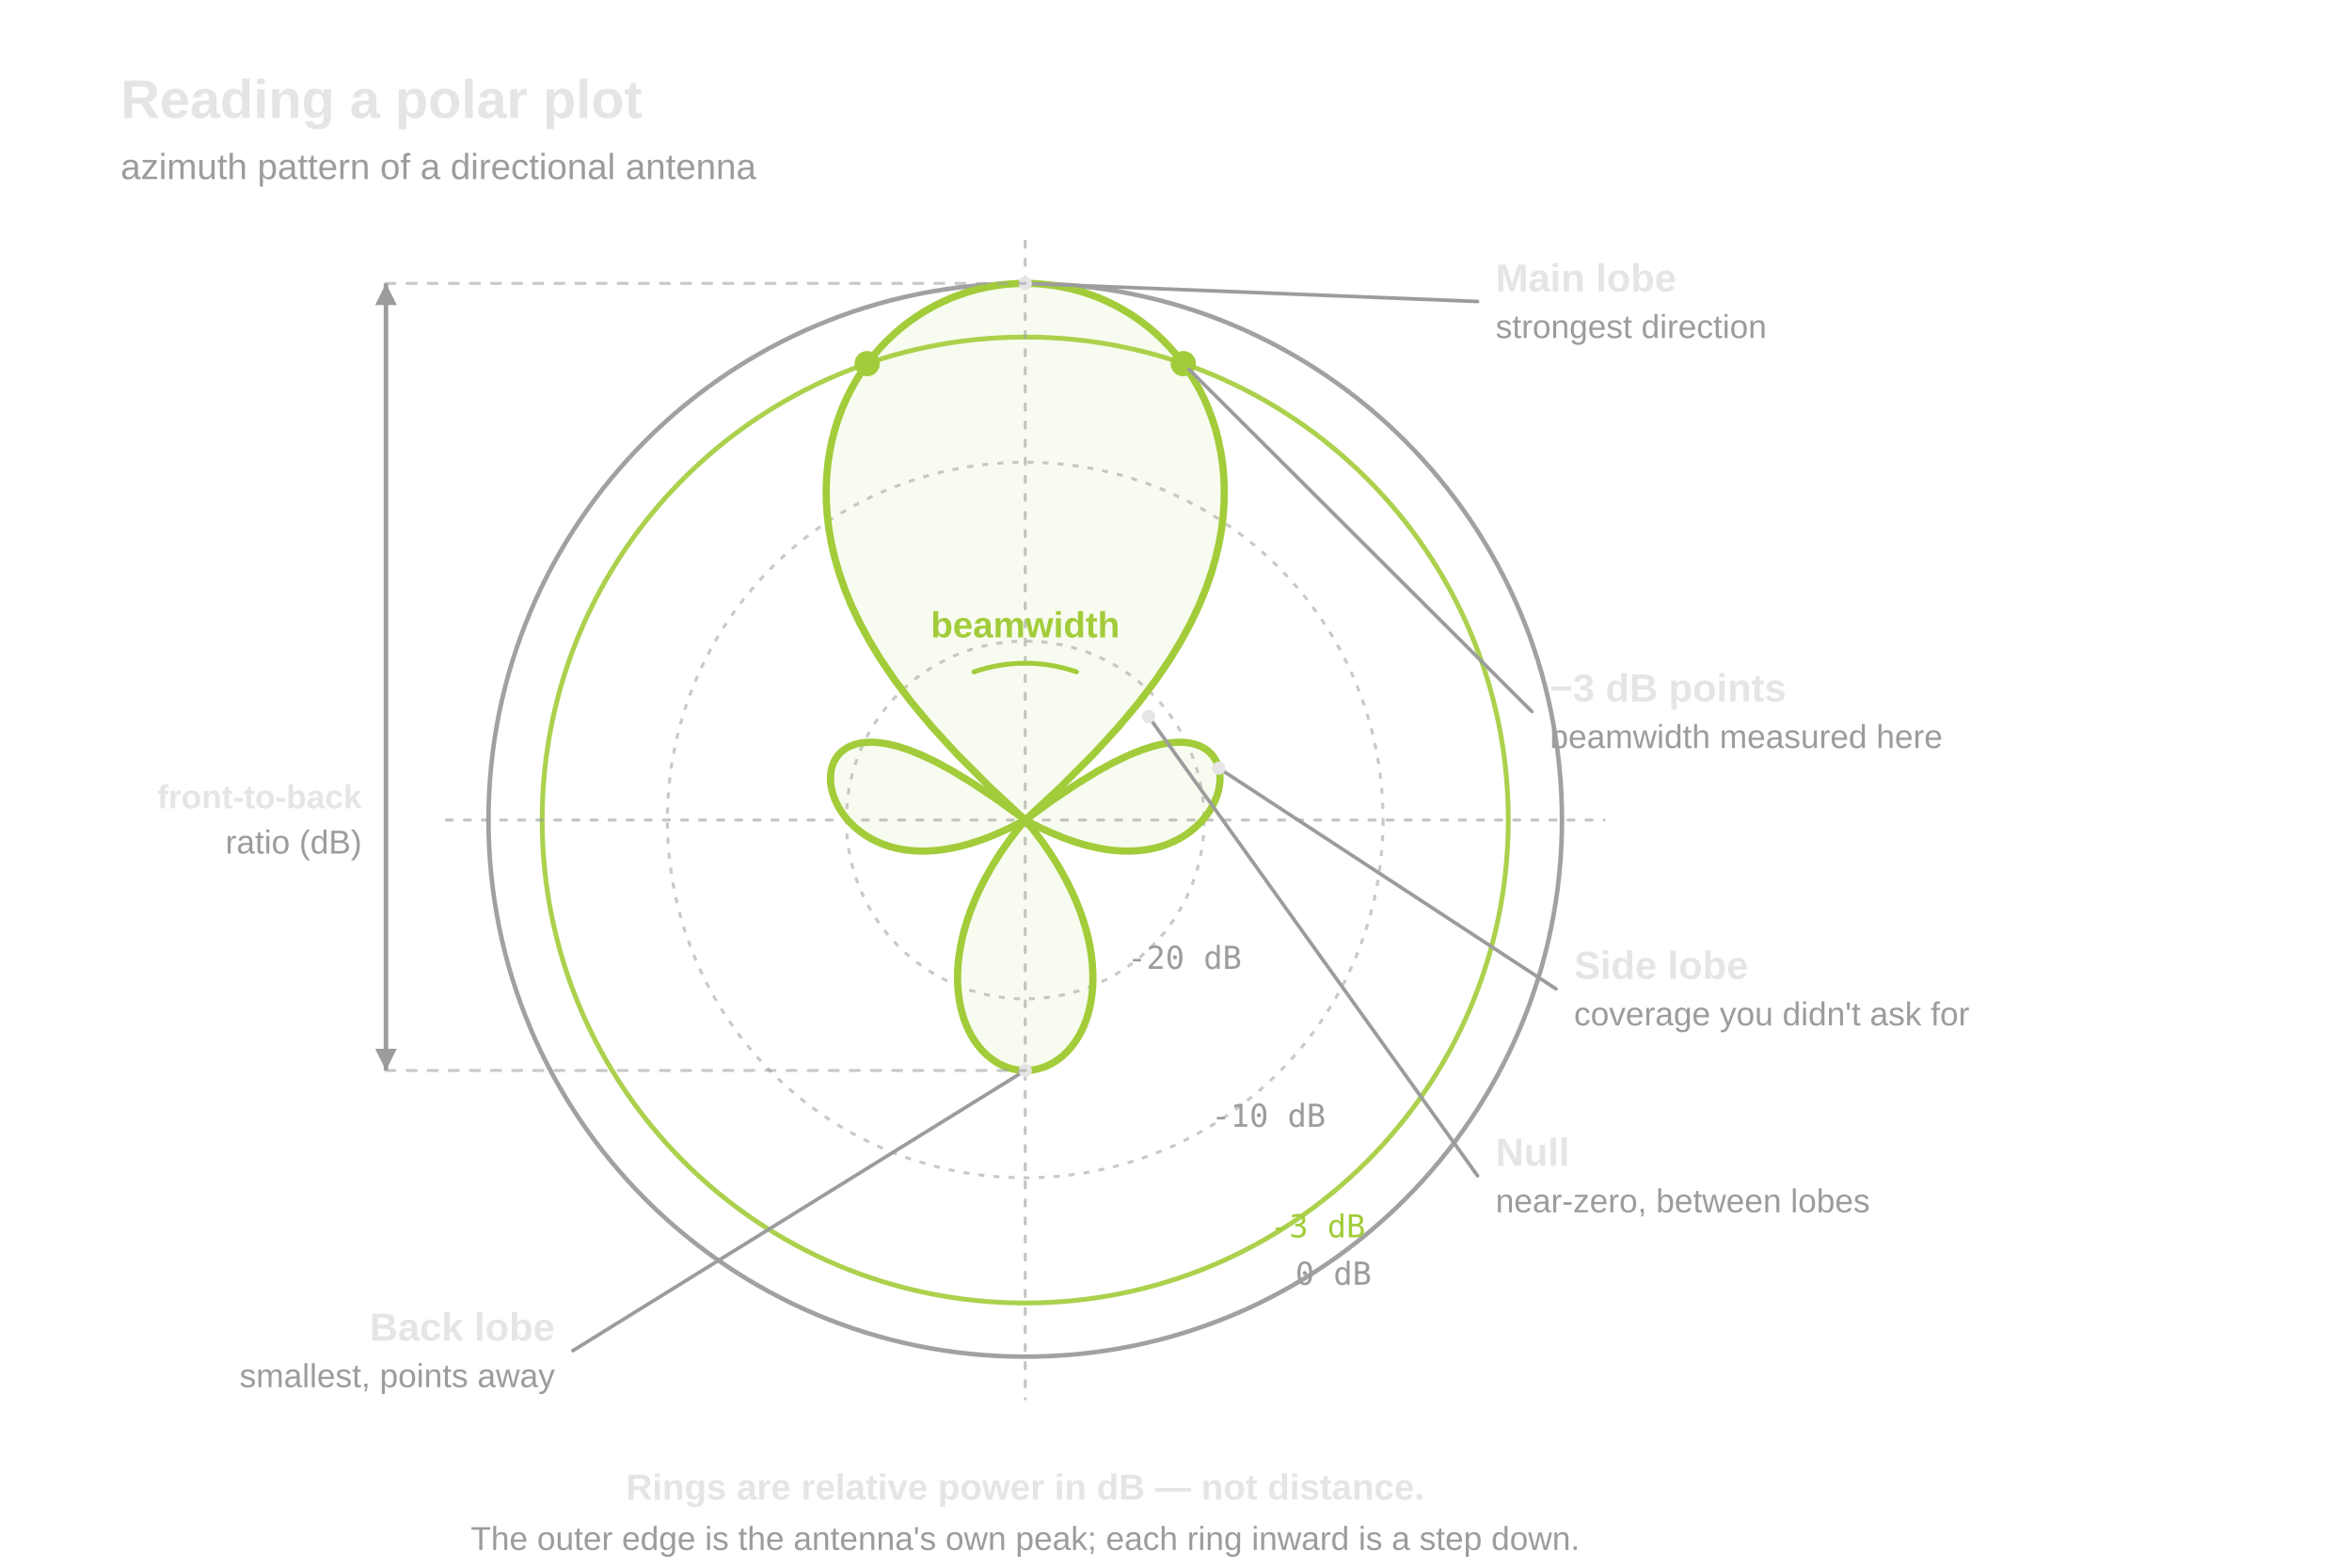
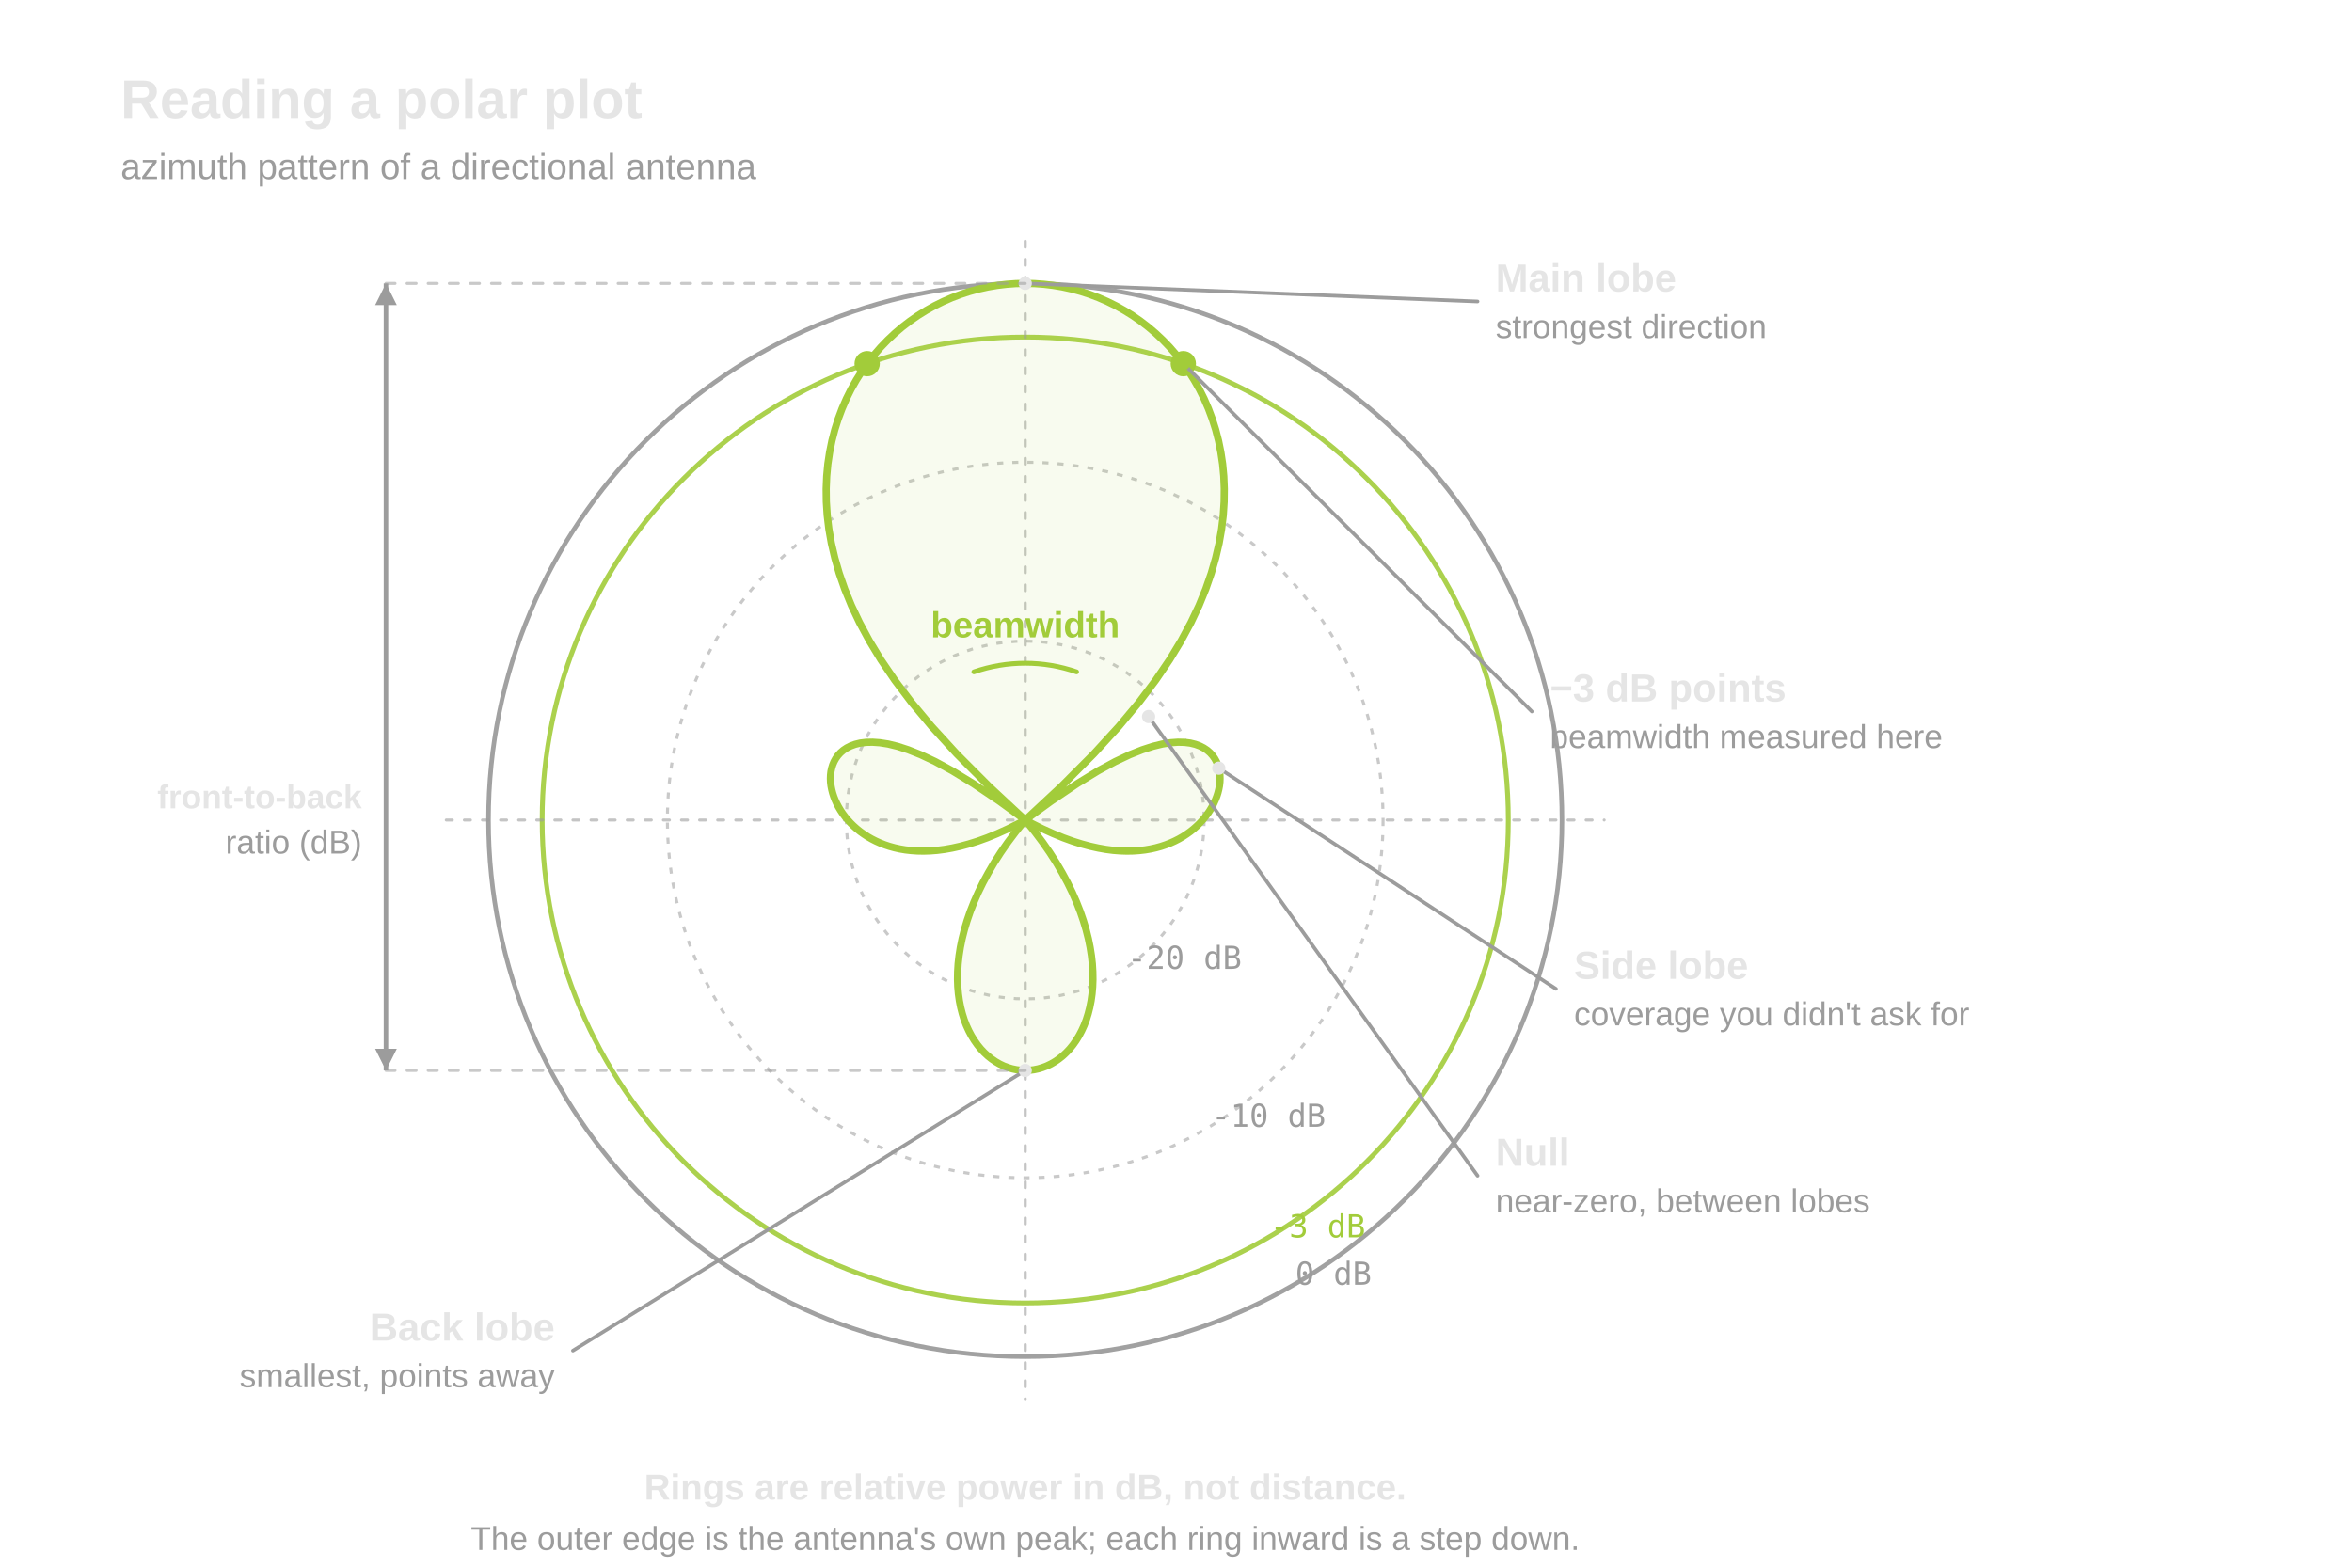
<svg xmlns="http://www.w3.org/2000/svg" viewBox="0 0 780 520" width="780" height="520" role="img" aria-label="Anatomy of an antenna polar plot: main lobe, minus 3 dB beamwidth, side lobes, nulls, back lobe, front-to-back ratio, and rings as a dB scale">
  <defs>
  </defs>
  <g>
    <circle cx="340" cy="272" r="178" stroke="#9C9C9C" stroke-width="1.5" fill="none" opacity="0.95" />
    <circle cx="340" cy="272" r="160.2" stroke="#A2CC3A" stroke-width="1.6" fill="none" opacity="0.9" />
    <circle cx="340" cy="272" r="118.67" stroke="#9C9C9C" stroke-width="1" fill="none" stroke-dasharray="2 3" opacity="0.55" />
    <circle cx="340" cy="272" r="59.33" stroke="#9C9C9C" stroke-width="1" fill="none" stroke-dasharray="2 3" opacity="0.55" />
    <line x1="340" y1="80" x2="340" y2="464" stroke="#9C9C9C" stroke-width="1" stroke-linecap="round" stroke-dasharray="2 4" opacity="0.6" />
    <line x1="148" y1="272" x2="532" y2="272" stroke="#9C9C9C" stroke-width="1" stroke-linecap="round" stroke-dasharray="2 4" opacity="0.6" />
  </g>
  <text x="429.57" y="423.16" font-family="'DM Mono','IBM Plex Mono',ui-monospace,monospace" font-size="10.5" fill="#9C9C9C" text-anchor="start" font-weight="400" letter-spacing="0" dominant-baseline="middle">0 dB</text>
  <text x="421.21" y="407.45" font-family="'DM Mono','IBM Plex Mono',ui-monospace,monospace" font-size="10.5" fill="#A2CC3A" text-anchor="start" font-weight="400" letter-spacing="0" dominant-baseline="middle">-3 dB</text>
  <text x="401.71" y="370.78" font-family="'DM Mono','IBM Plex Mono',ui-monospace,monospace" font-size="10.5" fill="#9C9C9C" text-anchor="start" font-weight="400" letter-spacing="0" dominant-baseline="middle">-10 dB</text>
  <text x="373.86" y="318.39" font-family="'DM Mono','IBM Plex Mono',ui-monospace,monospace" font-size="10.5" fill="#9C9C9C" text-anchor="start" font-weight="400" letter-spacing="0" dominant-baseline="middle">-20 dB</text>
  <path d="M340.00 94.00 L343.11 94.07 L346.21 94.30 L349.29 94.67 L352.36 95.19 L355.41 95.86 L358.43 96.68 L361.41 97.65 L364.35 98.76 L367.24 100.02 L370.08 101.42 L372.86 102.97 L375.57 104.65 L378.21 106.48 L380.78 108.45 L383.26 110.56 L385.65 112.81 L387.94 115.19 L390.13 117.71 L392.21 120.36 L394.18 123.14 L396.02 126.05 L397.74 129.09 L399.32 132.26 L400.75 135.56 L402.03 138.98 L403.15 142.52 L404.10 146.19 L404.87 149.99 L405.46 153.91 L405.84 157.96 L406.01 162.13 L405.96 166.44 L405.67 170.88 L405.12 175.46 L404.29 180.19 L403.15 185.07 L401.69 190.13 L399.87 195.37 L397.64 200.83 L394.94 206.52 L391.72 212.50 L387.89 218.82 L383.30 225.57 L377.79 232.87 L371.07 240.93 L362.72 250.06 L351.92 260.89 L340.00 272.00 L340.00 272.00 L340.00 272.00 L340.00 272.00 L340.00 272.00 L340.00 272.00 L348.60 265.75 L357.28 259.90 L364.17 255.69 L369.85 252.61 L374.65 250.35 L378.77 248.71 L382.34 247.55 L385.47 246.79 L388.23 246.36 L390.66 246.19 L392.82 246.24 L394.72 246.48 L396.41 246.89 L397.89 247.43 L399.19 248.09 L400.32 248.84 L401.30 249.69 L402.13 250.61 L402.83 251.59 L403.40 252.62 L403.85 253.69 L404.19 254.80 L404.43 255.94 L404.56 257.09 L404.60 258.27 L404.55 259.45 L404.41 260.64 L404.18 261.83 L403.88 263.02 L403.50 264.20 L403.04 265.37 L402.51 266.53 L401.91 267.67 L401.24 268.79 L400.51 269.89 L399.71 270.96 L398.84 272.00 L397.91 273.01 L396.91 273.99 L395.85 274.93 L394.73 275.83 L393.54 276.68 L392.29 277.50 L390.97 278.26 L389.58 278.97 L388.13 279.62 L386.60 280.22 L385.00 280.75 L383.33 281.21 L381.58 281.60 L379.74 281.91 L377.82 282.13 L375.82 282.27 L373.71 282.31 L371.51 282.24 L369.20 282.06 L366.78 281.75 L364.24 281.30 L361.56 280.71 L358.74 279.95 L355.76 279.02 L352.60 277.88 L349.26 276.51 L345.69 274.90 L341.87 272.99 L340.00 272.00 L340.00 272.00 L340.00 272.00 L340.00 272.00 L340.00 272.00 L340.00 272.00 L340.00 272.00 L340.00 272.00 L340.00 272.00 L340.00 272.00 L340.00 272.00 L340.00 272.00 L340.00 272.00 L340.00 272.00 L340.00 272.00 L340.00 272.00 L340.00 272.00 L340.00 272.00 L340.00 272.00 L340.00 272.00 L340.00 272.00 L340.42 272.50 L343.21 275.97 L345.79 279.41 L348.15 282.81 L350.31 286.18 L352.26 289.52 L354.03 292.80 L355.61 296.04 L357.01 299.22 L358.24 302.35 L359.29 305.42 L360.19 308.42 L360.93 311.36 L361.51 314.22 L361.95 317.01 L362.25 319.71 L362.41 322.34 L362.45 324.89 L362.36 327.34 L362.15 329.71 L361.83 331.98 L361.40 334.16 L360.87 336.24 L360.25 338.23 L359.53 340.11 L358.72 341.88 L357.84 343.55 L356.88 345.11 L355.85 346.57 L354.76 347.91 L353.60 349.14 L352.40 350.26 L351.14 351.26 L349.84 352.15 L348.51 352.92 L347.14 353.58 L345.74 354.11 L344.33 354.53 L342.89 354.83 L341.45 355.01 L340.00 355.07 L338.55 355.01 L337.11 354.83 L335.67 354.53 L334.26 354.11 L332.86 353.58 L331.49 352.92 L330.16 352.15 L328.86 351.26 L327.60 350.26 L326.40 349.14 L325.24 347.91 L324.15 346.57 L323.12 345.11 L322.16 343.55 L321.28 341.88 L320.47 340.11 L319.75 338.23 L319.13 336.24 L318.60 334.16 L318.17 331.98 L317.85 329.71 L317.64 327.34 L317.55 324.89 L317.59 322.34 L317.75 319.71 L318.05 317.01 L318.49 314.22 L319.07 311.36 L319.81 308.42 L320.71 305.42 L321.76 302.35 L322.99 299.22 L324.39 296.04 L325.97 292.80 L327.74 289.52 L329.69 286.18 L331.85 282.81 L334.21 279.41 L336.79 275.97 L339.58 272.50 L340.00 272.00 L340.00 272.00 L340.00 272.00 L340.00 272.00 L340.00 272.00 L340.00 272.00 L340.00 272.00 L340.00 272.00 L340.00 272.00 L340.00 272.00 L340.00 272.00 L340.00 272.00 L340.00 272.00 L340.00 272.00 L340.00 272.00 L340.00 272.00 L340.00 272.00 L340.00 272.00 L340.00 272.00 L340.00 272.00 L340.00 272.00 L338.13 272.99 L334.31 274.90 L330.74 276.51 L327.40 277.88 L324.24 279.02 L321.26 279.95 L318.44 280.71 L315.76 281.30 L313.22 281.75 L310.80 282.06 L308.49 282.24 L306.29 282.31 L304.18 282.27 L302.18 282.13 L300.26 281.91 L298.42 281.60 L296.67 281.21 L295.00 280.75 L293.40 280.22 L291.87 279.62 L290.42 278.97 L289.03 278.26 L287.71 277.50 L286.46 276.68 L285.27 275.83 L284.15 274.93 L283.09 273.99 L282.09 273.01 L281.16 272.00 L280.29 270.96 L279.49 269.89 L278.76 268.79 L278.09 267.67 L277.49 266.53 L276.96 265.37 L276.50 264.20 L276.12 263.02 L275.82 261.83 L275.59 260.64 L275.45 259.45 L275.40 258.27 L275.44 257.09 L275.57 255.94 L275.81 254.80 L276.15 253.69 L276.60 252.62 L277.17 251.59 L277.87 250.61 L278.70 249.69 L279.68 248.84 L280.81 248.09 L282.11 247.43 L283.59 246.89 L285.28 246.48 L287.18 246.24 L289.34 246.19 L291.77 246.36 L294.53 246.79 L297.66 247.55 L301.23 248.71 L305.35 250.35 L310.15 252.61 L315.83 255.69 L322.72 259.90 L331.40 265.75 L340.00 272.00 L340.00 272.00 L340.00 272.00 L340.00 272.00 L340.00 272.00 L340.00 272.00 L328.08 260.89 L317.28 250.06 L308.93 240.93 L302.21 232.87 L296.70 225.57 L292.11 218.82 L288.28 212.50 L285.06 206.52 L282.36 200.83 L280.13 195.37 L278.31 190.13 L276.85 185.07 L275.71 180.19 L274.88 175.46 L274.33 170.88 L274.04 166.44 L273.99 162.13 L274.16 157.96 L274.54 153.91 L275.13 149.99 L275.90 146.19 L276.85 142.52 L277.97 138.98 L279.25 135.56 L280.68 132.26 L282.26 129.09 L283.98 126.05 L285.82 123.14 L287.79 120.36 L289.87 117.71 L292.06 115.19 L294.35 112.81 L296.74 110.56 L299.22 108.45 L301.79 106.48 L304.43 104.65 L307.14 102.97 L309.92 101.42 L312.76 100.02 L315.65 98.76 L318.59 97.65 L321.57 96.68 L324.59 95.86 L327.64 95.19 L330.71 94.67 L333.79 94.30 L336.89 94.07 L340.00 94.00 Z" stroke="#A2CC3A" fill="rgba(162,204,58,0.08)" stroke-width="2.4" stroke-linecap="round" stroke-linejoin="round" opacity="1" />
  <circle cx="287.58" cy="120.62" r="3.2" stroke="#A2CC3A" stroke-width="2" fill="#A2CC3A" opacity="1" />
  <circle cx="392.42" cy="120.62" r="3.2" stroke="#A2CC3A" stroke-width="2" fill="#A2CC3A" opacity="1" />
  <path d="M322.98 222.86 A 52 52 0 0 1 357.02 222.86" stroke="#A2CC3A" fill="none" stroke-width="1.6" stroke-linecap="round" stroke-linejoin="round" opacity="1" />
  <text x="340" y="208" font-family="'IBM Plex Sans','Helvetica Neue',Arial,sans-serif" font-size="12" fill="#A2CC3A" text-anchor="middle" font-weight="600" letter-spacing="0" dominant-baseline="middle">beamwidth</text>
  <line x1="340" y1="94" x2="490" y2="100" stroke="#9C9C9C" stroke-width="1.2" stroke-linecap="round" opacity="1" />
  <circle cx="340" cy="94" r="2.2" stroke="#E5E5E5" stroke-width="0" fill="#E5E5E5" opacity="1" />
  <text x="496" y="93" font-family="'IBM Plex Sans','Helvetica Neue',Arial,sans-serif" font-size="13" fill="#E5E5E5" text-anchor="start" font-weight="600" letter-spacing="0" dominant-baseline="middle">Main lobe</text>
  <text x="496" y="109" font-family="'IBM Plex Sans','Helvetica Neue',Arial,sans-serif" font-size="11" fill="#9C9C9C" text-anchor="start" font-weight="400" letter-spacing="0" dominant-baseline="middle">strongest direction</text>
  <line x1="392.42" y1="120.62" x2="508" y2="236" stroke="#9C9C9C" stroke-width="1.2" stroke-linecap="round" opacity="1" />
  <circle cx="392.42" cy="120.62" r="2.2" stroke="#A2CC3A" stroke-width="0" fill="#A2CC3A" opacity="1" />
  <text x="514" y="229" font-family="'IBM Plex Sans','Helvetica Neue',Arial,sans-serif" font-size="13" fill="#E5E5E5" text-anchor="start" font-weight="600" letter-spacing="0" dominant-baseline="middle">−3 dB points</text>
  <text x="514" y="245" font-family="'IBM Plex Sans','Helvetica Neue',Arial,sans-serif" font-size="11" fill="#9C9C9C" text-anchor="start" font-weight="400" letter-spacing="0" dominant-baseline="middle">beamwidth measured here</text>
  <line x1="404.19" y1="254.8" x2="516" y2="328" stroke="#9C9C9C" stroke-width="1.2" stroke-linecap="round" opacity="1" />
  <circle cx="404.19" cy="254.8" r="2.2" stroke="#E5E5E5" stroke-width="0" fill="#E5E5E5" opacity="1" />
  <text x="522" y="321" font-family="'IBM Plex Sans','Helvetica Neue',Arial,sans-serif" font-size="13" fill="#E5E5E5" text-anchor="start" font-weight="600" letter-spacing="0" dominant-baseline="middle">Side lobe</text>
  <text x="522" y="337" font-family="'IBM Plex Sans','Helvetica Neue',Arial,sans-serif" font-size="11" fill="#9C9C9C" text-anchor="start" font-weight="400" letter-spacing="0" dominant-baseline="middle">coverage you didn't ask for</text>
  <line x1="380.91" y1="237.68" x2="490" y2="390" stroke="#9C9C9C" stroke-width="1.2" stroke-linecap="round" opacity="1" />
  <circle cx="380.91" cy="237.68" r="2.2" stroke="#E5E5E5" stroke-width="0" fill="#E5E5E5" opacity="1" />
  <text x="496" y="383" font-family="'IBM Plex Sans','Helvetica Neue',Arial,sans-serif" font-size="13" fill="#E5E5E5" text-anchor="start" font-weight="600" letter-spacing="0" dominant-baseline="middle">Null</text>
  <text x="496" y="399" font-family="'IBM Plex Sans','Helvetica Neue',Arial,sans-serif" font-size="11" fill="#9C9C9C" text-anchor="start" font-weight="400" letter-spacing="0" dominant-baseline="middle">near-zero, between lobes</text>
  <line x1="340" y1="355.07" x2="190" y2="448" stroke="#9C9C9C" stroke-width="1.2" stroke-linecap="round" opacity="1" />
  <circle cx="340" cy="355.07" r="2.2" stroke="#E5E5E5" stroke-width="0" fill="#E5E5E5" opacity="1" />
  <text x="184" y="441" font-family="'IBM Plex Sans','Helvetica Neue',Arial,sans-serif" font-size="13" fill="#E5E5E5" text-anchor="end" font-weight="600" letter-spacing="0" dominant-baseline="middle">Back lobe</text>
  <text x="184" y="457" font-family="'IBM Plex Sans','Helvetica Neue',Arial,sans-serif" font-size="11" fill="#9C9C9C" text-anchor="end" font-weight="400" letter-spacing="0" dominant-baseline="middle">smallest, points away</text>
  <line x1="128" y1="94" x2="340" y2="94" stroke="#9C9C9C" stroke-width="1" stroke-linecap="round" stroke-dasharray="3 4" opacity="0.55" />
  <line x1="128" y1="355.07" x2="340" y2="355.07" stroke="#9C9C9C" stroke-width="1" stroke-linecap="round" stroke-dasharray="3 4" opacity="0.55" />
  <line x1="128" y1="94" x2="128" y2="355.07" stroke="#9C9C9C" stroke-width="1.5" />
  <text x="120" y="265" font-family="'IBM Plex Sans','Helvetica Neue',Arial,sans-serif" font-size="11" fill="#E5E5E5" text-anchor="end" font-weight="600" letter-spacing="0" dominant-baseline="middle">front-to-back</text>
  <text x="120" y="280" font-family="'IBM Plex Sans','Helvetica Neue',Arial,sans-serif" font-size="11" fill="#9C9C9C" text-anchor="end" font-weight="400" letter-spacing="0" dominant-baseline="middle">ratio (dB)</text>
  <text x="40" y="34" font-family="'IBM Plex Sans','Helvetica Neue',Arial,sans-serif" font-size="18" fill="#E5E5E5" text-anchor="start" font-weight="700" letter-spacing="0" dominant-baseline="middle">Reading a polar plot</text>
  <text x="40" y="56" font-family="'IBM Plex Sans','Helvetica Neue',Arial,sans-serif" font-size="12" fill="#9C9C9C" text-anchor="start" font-weight="400" letter-spacing="0" dominant-baseline="middle">azimuth pattern of a directional antenna</text>
-   <text x="340" y="494" font-family="'IBM Plex Sans','Helvetica Neue',Arial,sans-serif" font-size="12" fill="#E5E5E5" text-anchor="middle" font-weight="600" letter-spacing="0" dominant-baseline="middle">Rings are relative power in dB — not distance.</text>
+   <text x="340" y="494" font-family="'IBM Plex Sans','Helvetica Neue',Arial,sans-serif" font-size="12" fill="#E5E5E5" text-anchor="middle" font-weight="600" letter-spacing="0" dominant-baseline="middle">Rings are relative power in dB, not distance.</text>
  <text x="340" y="511" font-family="'IBM Plex Sans','Helvetica Neue',Arial,sans-serif" font-size="11" fill="#9C9C9C" text-anchor="middle" font-weight="400" letter-spacing="0" dominant-baseline="middle">The outer edge is the antenna's own peak; each ring inward is a step down.</text>
  <path d="M128.00 355.07 L124.40 347.87 L131.60 347.87 Z" fill="#9C9C9C" />
  <path d="M128.00 94.00 L131.60 101.20 L124.40 101.20 Z" fill="#9C9C9C" />
</svg>
